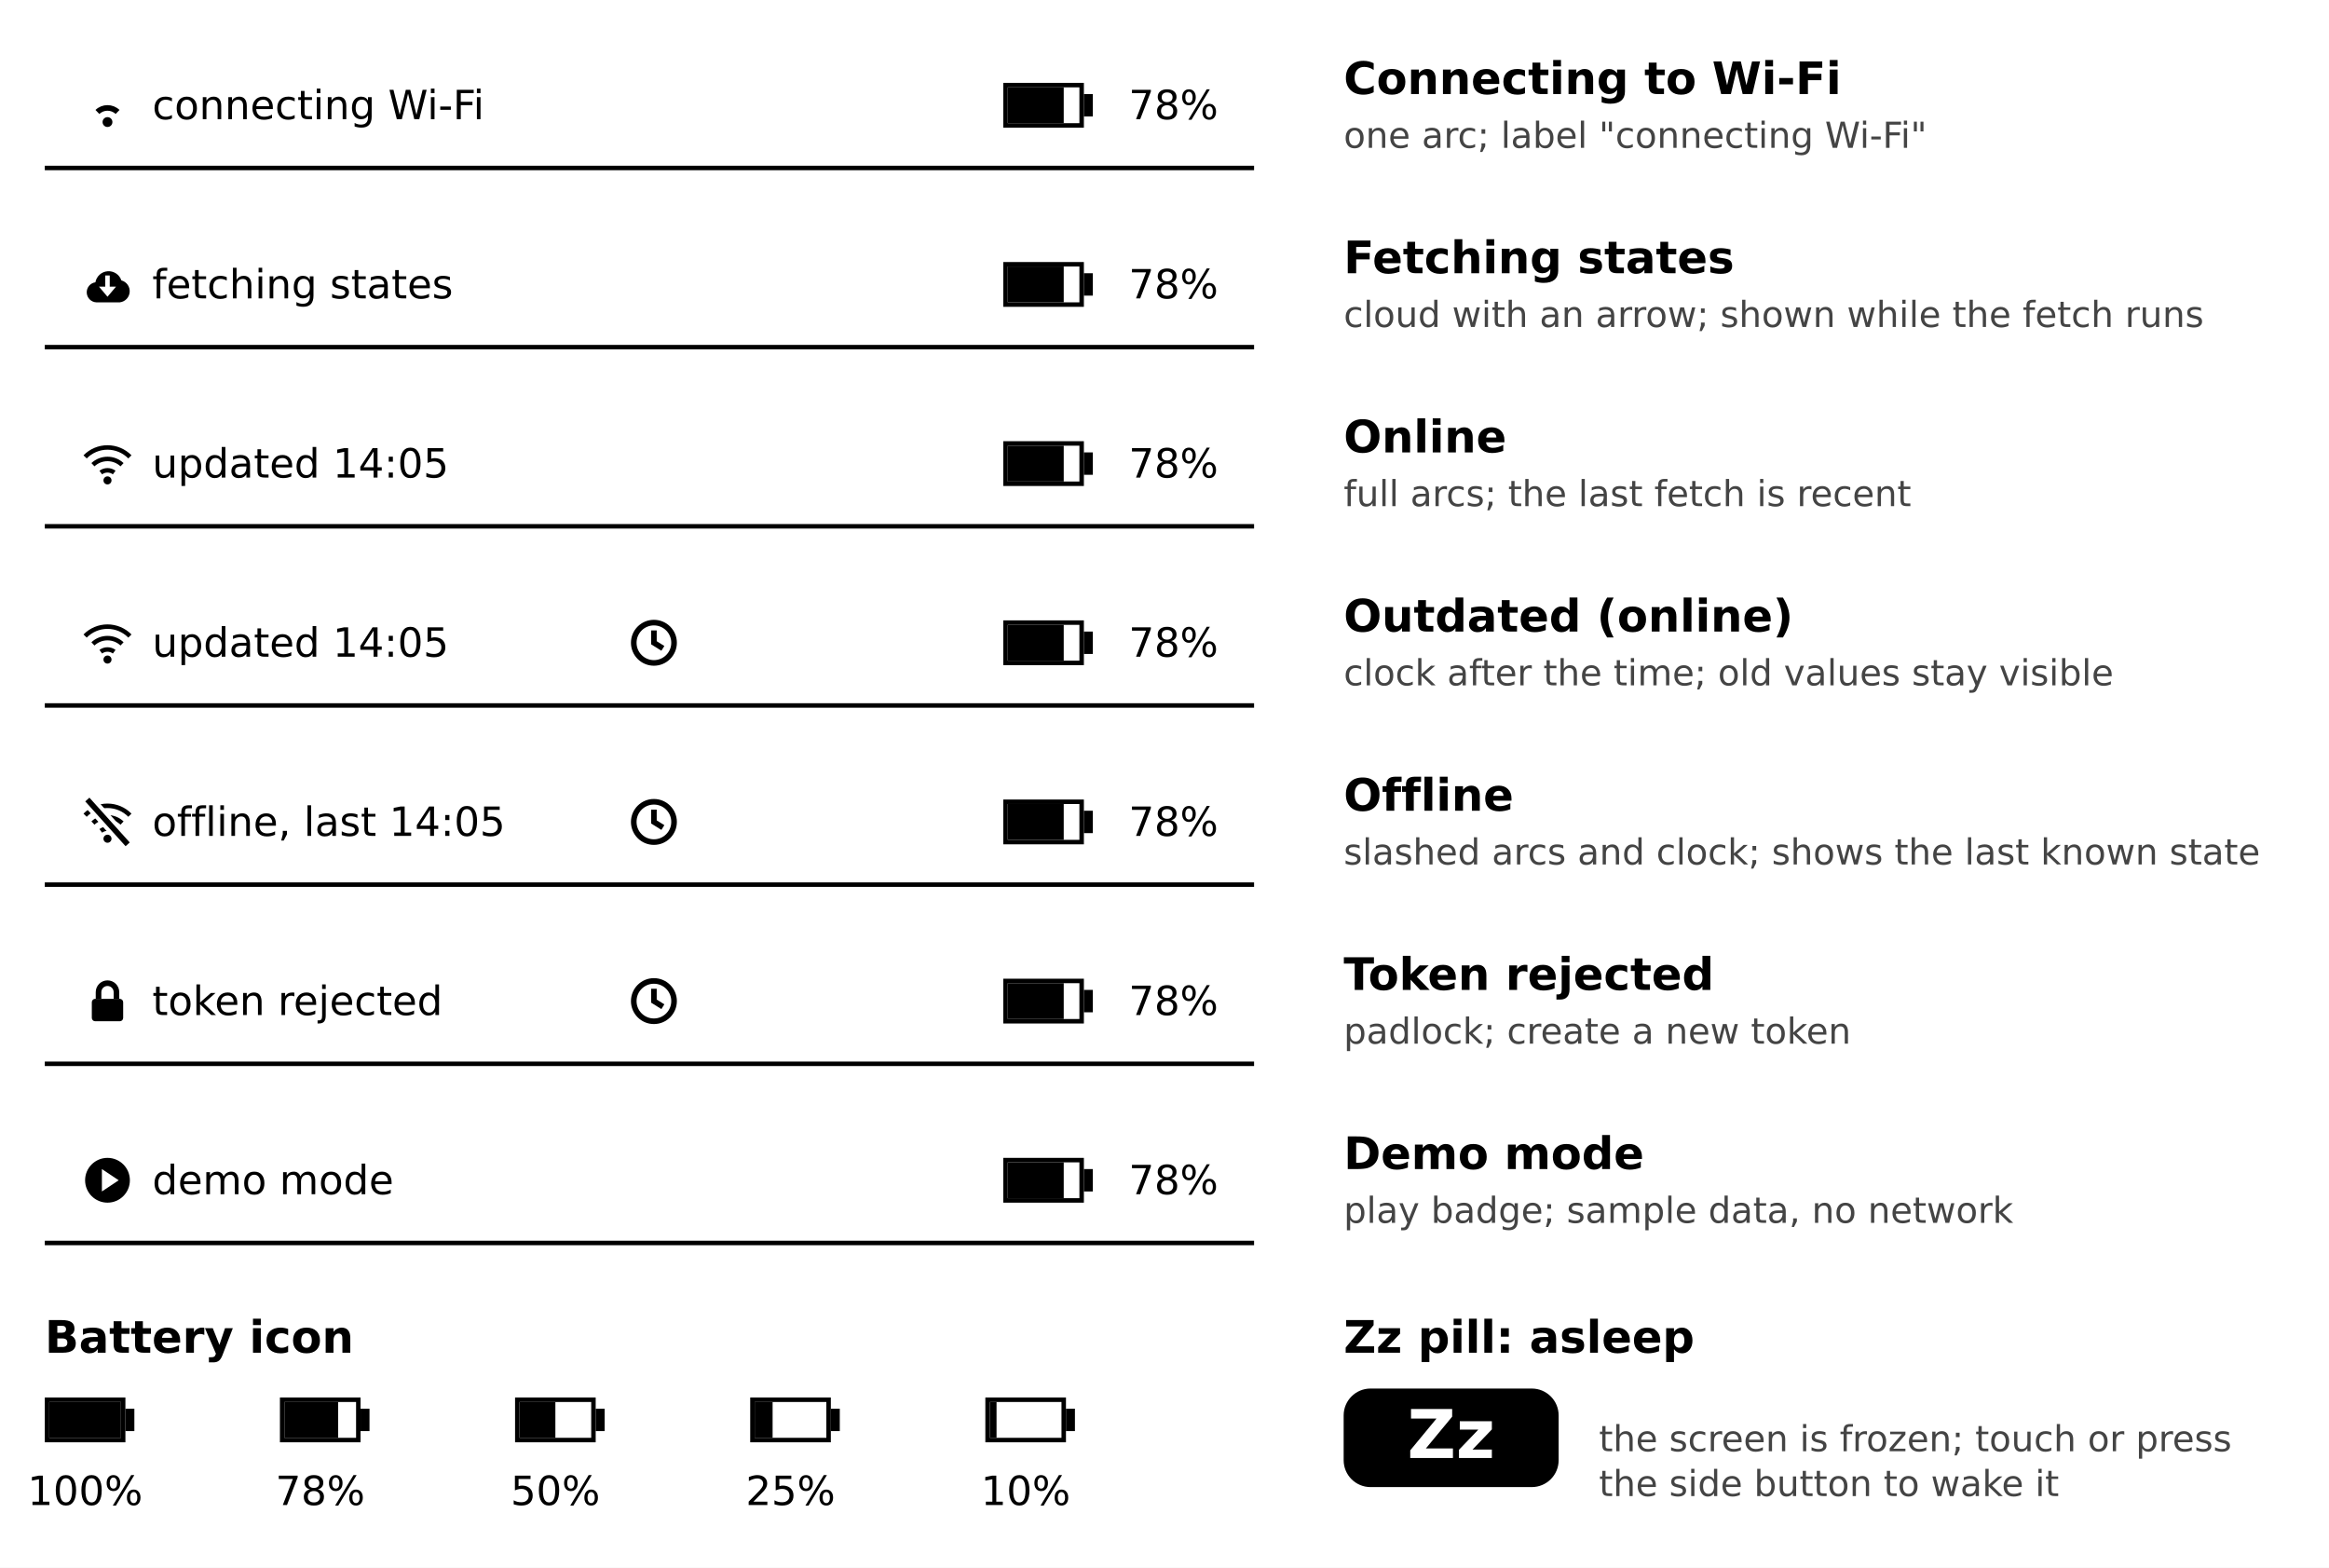
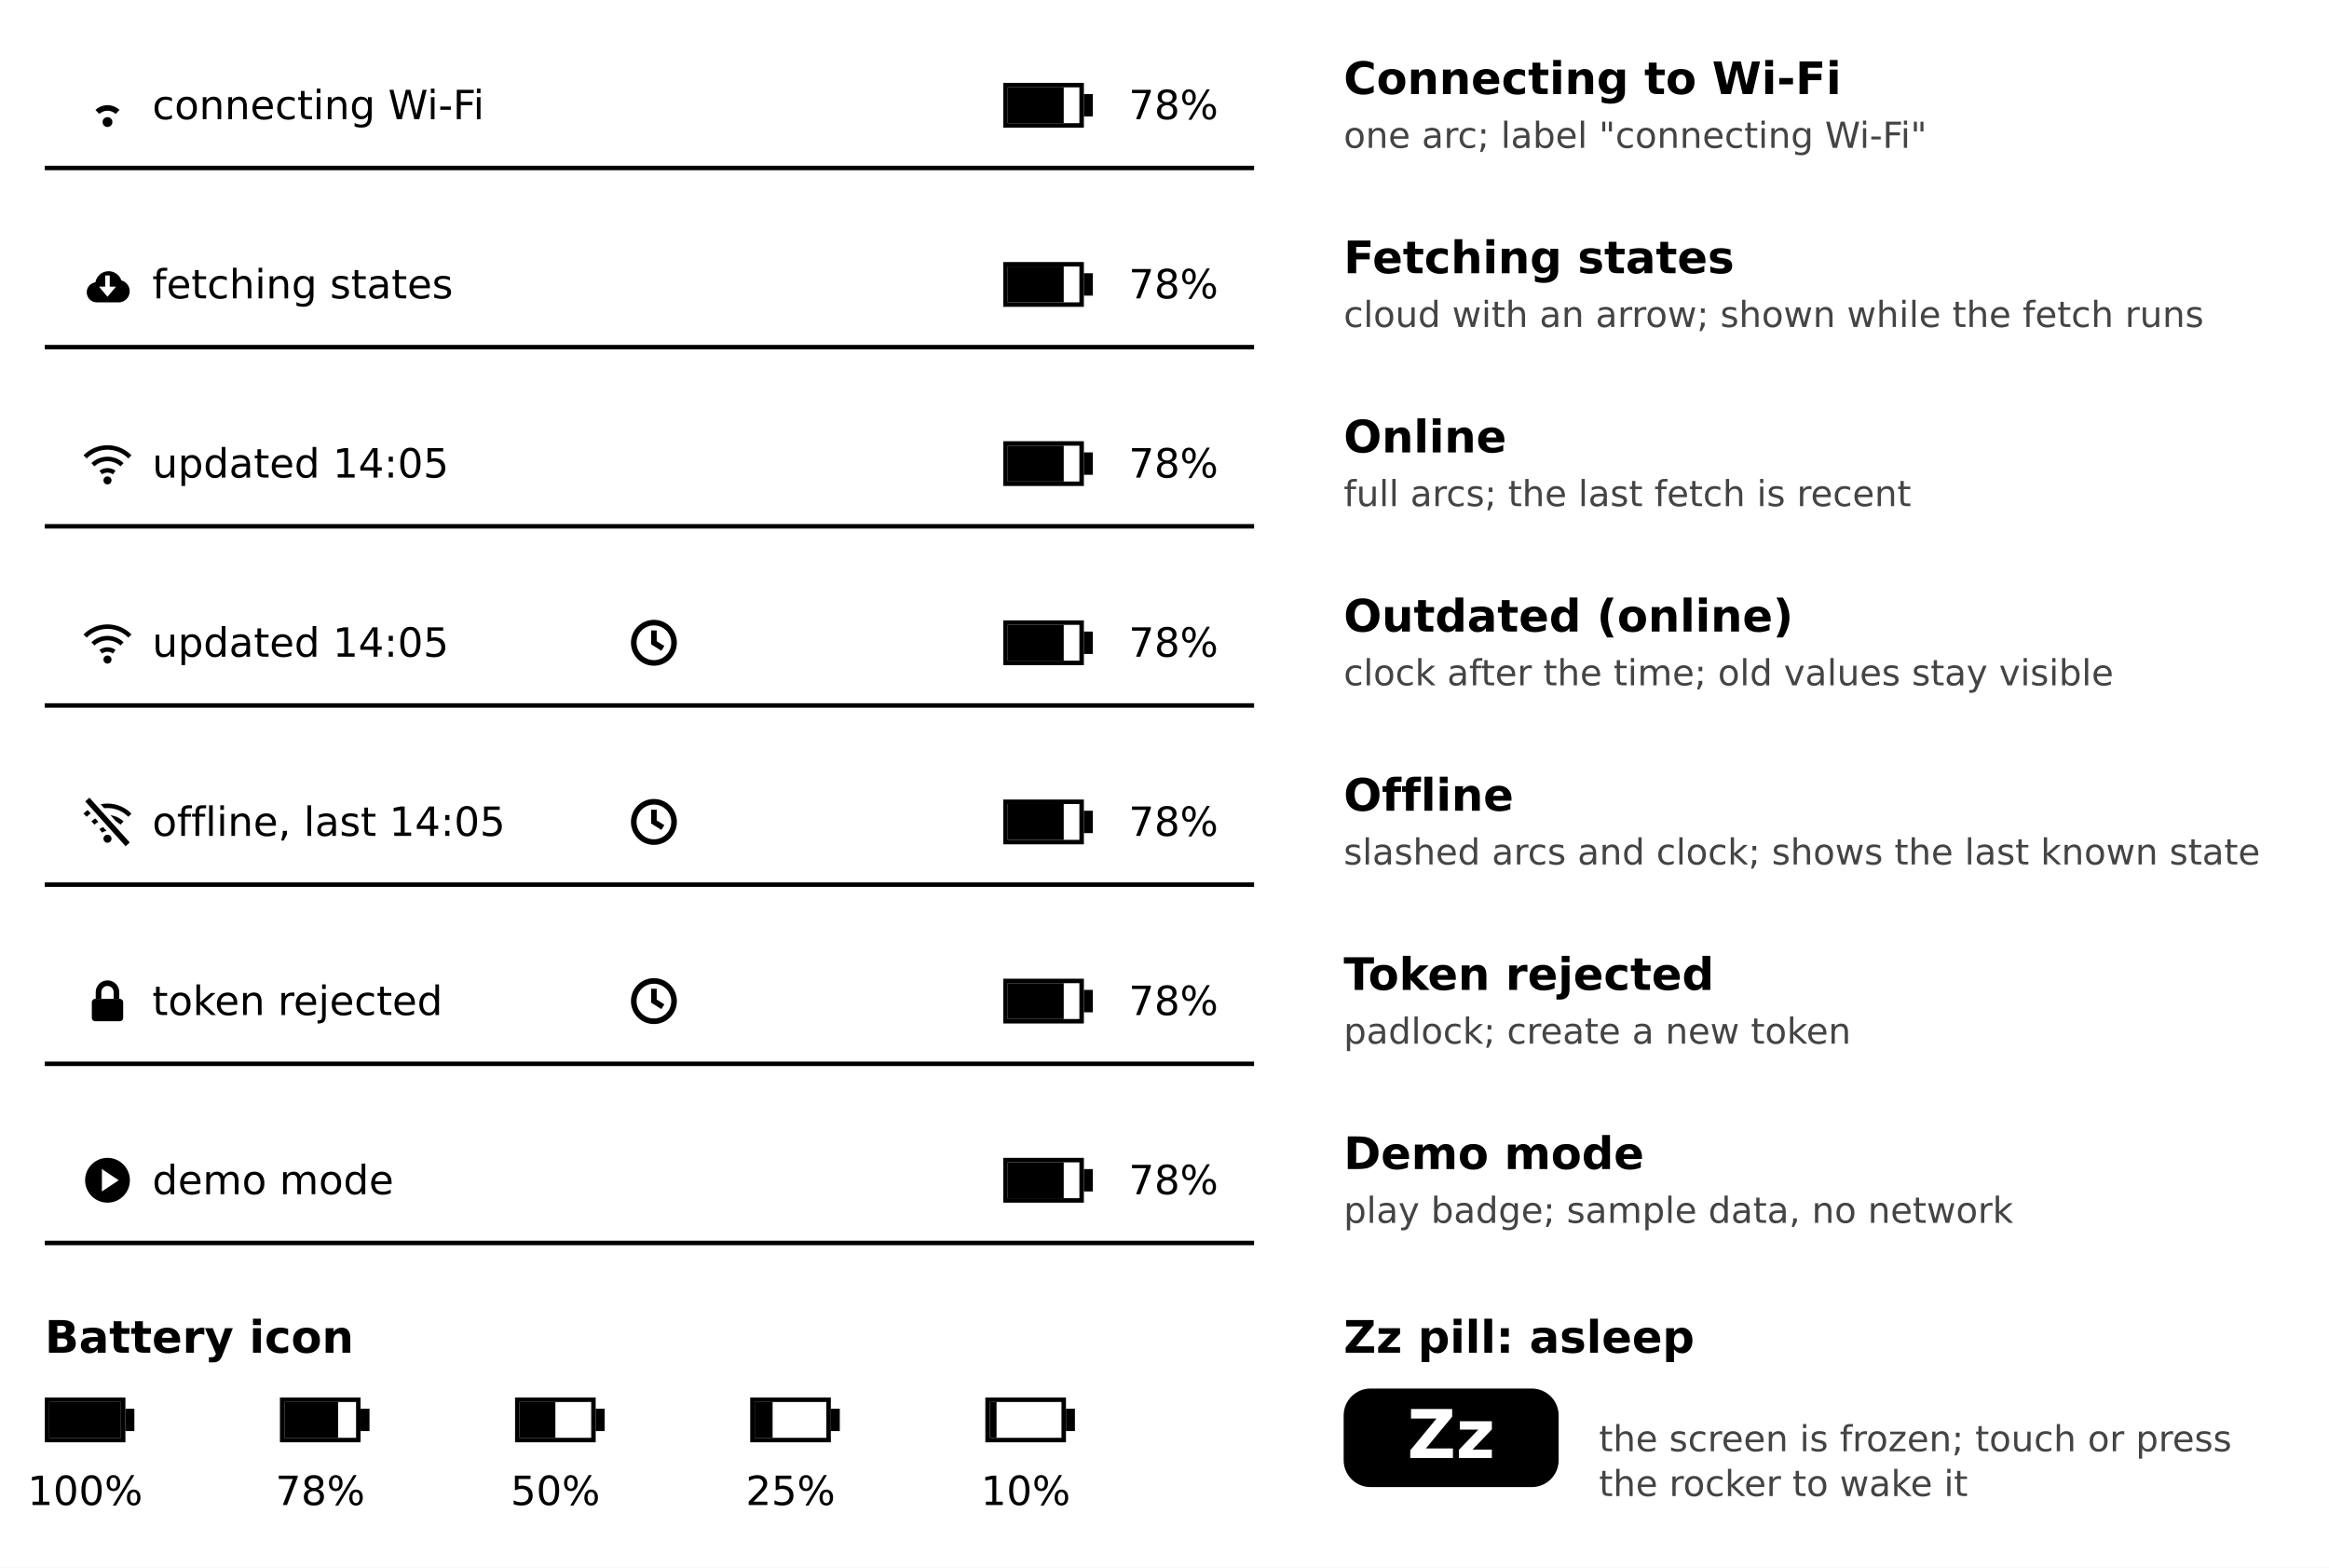
<svg xmlns="http://www.w3.org/2000/svg" xmlns:xlink="http://www.w3.org/1999/xlink" width="1040" height="700" viewBox="0 0 1040 700" font-family="DejaVu Sans">
  <defs>
    <symbol id="i-wifi" viewBox="0 0 24 24">
      <g fill="none" stroke="currentColor" stroke-width="2">
        <path d="M2 9 A14 14 0 0 1 22 9" />
        <path d="M5.5 12.5 A9.5 9.5 0 0 1 18.5 12.5" />
        <path d="M9 16 A5 5 0 0 1 15 16" />
      </g>
      <circle cx="12" cy="19.5" r="1.8" fill="currentColor" />
    </symbol>
    <symbol id="i-wifi-join" viewBox="0 0 24 24">
      <g fill="none" stroke="currentColor" stroke-width="2.5">
        <path d="M7.5 15 A6.5 6.5 0 0 1 16.5 15" />
      </g>
      <circle cx="12" cy="19.5" r="2.2" fill="currentColor" />
    </symbol>
    <symbol id="i-wifi-off" viewBox="0 0 24 24">
      <g fill="none" stroke="currentColor" stroke-width="2">
        <path d="M2 9 A14 14 0 0 1 22 9" />
        <path d="M5.5 12.5 A9.5 9.5 0 0 1 18.5 12.5" />
        <path d="M9 16 A5 5 0 0 1 15 16" />
      </g>
      <circle cx="12" cy="19.5" r="1.8" fill="currentColor" />
      <line x1="3" y1="2" x2="21" y2="22" stroke="#fff" stroke-width="6" />
      <line x1="3" y1="2" x2="21" y2="22" stroke="currentColor" stroke-width="2.5" />
    </symbol>
    <symbol id="i-cloud-down" viewBox="0 0 24 24">
      <path d="M7 20 A4.5 4.5 0 0 1 6.6 11.05 A6 6 0 0 1 18.2 10.2 A5 5 0 0 1 17.5 20 Z" fill="currentColor" />
      <rect x="11" y="8" width="2" height="6" fill="#fff" />
      <polygon points="8.2,13 15.8,13 12,17.5" fill="#fff" />
    </symbol>
    <symbol id="i-lock" viewBox="0 0 24 24">
      <rect x="5" y="11" width="14" height="10" rx="1.5" fill="currentColor" />
      <path d="M8 11 V8 a4 4 0 0 1 8 0 V11" fill="none" stroke="currentColor" stroke-width="2.5" />
    </symbol>
    <symbol id="i-clock" viewBox="0 0 24 24">
      <circle cx="12" cy="12" r="9" fill="none" stroke="currentColor" stroke-width="2.5" />
      <path d="M12 6.5 V12 L16 14.5" fill="none" stroke="currentColor" stroke-width="2.5" />
    </symbol>
    <symbol id="i-demo" viewBox="0 0 24 24">
      <circle cx="12" cy="12" r="10" fill="currentColor" />
      <polygon points="9.5,7 17,12 9.5,17" fill="#fff" />
    </symbol>
    <symbol id="i-moon" viewBox="0 0 24 24">
      <path d="M19.00 19.11 A10 10 0 1 1 6.29 3.96 A10 10 0 0 0 19.00 19.11 Z" fill="currentColor" />
    </symbol>
    <symbol id="i-sidebtn" viewBox="0 0 24 24">
      <line x1="2" y1="12" x2="13" y2="12" stroke="currentColor" stroke-width="2.5" />
      <polygon points="12,6 18,12 12,18" fill="currentColor" />
      <rect x="20" y="5" width="3" height="14" rx="1.5" fill="currentColor" />
    </symbol>
    <symbol id="i-finger" viewBox="0 0 24 24">
      <circle cx="12" cy="12" r="3.2" fill="currentColor" />
      <circle cx="12" cy="12" r="7" fill="none" stroke="currentColor" stroke-width="1.8" />
      <circle cx="12" cy="12" r="10.8" fill="none" stroke="currentColor" stroke-width="1.8" />
    </symbol>
    <symbol id="i-up" viewBox="0 0 24 24">
      <polygon points="12,5 21,19 3,19" fill="currentColor" />
    </symbol>
    <symbol id="i-down" viewBox="0 0 24 24">
      <polygon points="12,19 21,5 3,5" fill="currentColor" />
    </symbol>
    <symbol id="i-stop" viewBox="0 0 24 24">
      <rect x="5" y="5" width="14" height="14" fill="currentColor" />
    </symbol>
    <symbol id="i-bulb" viewBox="0 0 24 24">
      <path d="M12 2 a7 7 0 0 0 -4 12.7 V18 h8 v-3.3 A7 7 0 0 0 12 2z" fill="currentColor" />
      <rect x="8.5" y="19.5" width="7" height="2.5" fill="currentColor" />
    </symbol>
    <symbol id="i-bulb-off" viewBox="0 0 24 24">
      <g fill="none" stroke="currentColor" stroke-width="2">
        <path d="M12 3 a6.5 6.5 0 0 0 -3.6 11.9 V18 h7.2 v-3.1 A6.5 6.5 0 0 0 12 3z" />
        <path d="M9 21 H15" />
      </g>
    </symbol>
    <symbol id="i-plug" viewBox="0 0 24 24">
      <rect x="8" y="2" width="2.5" height="6" fill="currentColor" />
      <rect x="13.5" y="2" width="2.5" height="6" fill="currentColor" />
      <path d="M6 8 H18 V12 A6 6 0 0 1 6 12 Z" fill="currentColor" />
      <rect x="10.75" y="17.5" width="2.5" height="4.5" fill="currentColor" />
    </symbol>
    <symbol id="i-auto" viewBox="0 0 24 24">
      <g fill="none" stroke="currentColor" stroke-width="2.5">
        <path d="M4.5 12 A7.5 7.5 0 0 1 19.5 12" />
        <path d="M19.5 12 A7.5 7.5 0 0 1 4.5 12" />
      </g>
      <polygon points="15.5,10.5 23.5,10.5 19.5,15.5" fill="currentColor" />
      <polygon points="0.5,13.5 8.5,13.5 4.5,8.5" fill="currentColor" />
    </symbol>
    <symbol id="i-drop" viewBox="0 0 24 24">
      <path d="M12 2 C12 2 5 10 5 15 a7 7 0 0 0 14 0 C19 10 12 2 12 2z" fill="currentColor" />
    </symbol>
    <symbol id="i-minus" viewBox="0 0 24 24">
      <rect x="4" y="10.5" width="16" height="3" fill="currentColor" />
    </symbol>
    <symbol id="i-plus" viewBox="0 0 24 24">
      <rect x="4" y="10.5" width="16" height="3" fill="currentColor" />
      <rect x="10.5" y="4" width="3" height="16" fill="currentColor" />
    </symbol>
    <symbol id="i-flame" viewBox="0 0 24 24">
      <path fill-rule="evenodd" d="M12 22 C7.5 22 4.5 19 4.5 15 C4.5 12 6.2 10.2 7.6 8.2 C8.2 9.4 8.6 10.2 9.4 10.8 C9.6 7 11.2 3.6 14 1.5 C14.2 5 16.8 7 18.2 10.2 C19.6 13.4 19.5 15 19.5 15 C19.5 19 16.5 22 12 22 Z M12 20 C10.2 20 8.8 18.8 8.8 17.2 C8.8 15.8 10.2 14.8 12 12.6 C13.8 14.8 15.2 15.8 15.2 17.2 C15.2 18.8 13.8 20 12 20 Z" fill="currentColor" />
    </symbol>
    <symbol id="i-window-off" viewBox="0 0 24 24">
      <g fill="none" stroke="currentColor" stroke-width="2">
        <rect x="3" y="3" width="18" height="18" rx="1" />
        <path d="M12 3 V21 M3 12 H21" />
      </g>
    </symbol>
    <symbol id="i-window-on" viewBox="0 0 24 24">
      <rect x="3" y="3" width="18" height="18" rx="1" fill="currentColor" />
      <path d="M12 3 V21 M3 12 H21" fill="none" stroke="#fff" stroke-width="2" />
    </symbol>
    <symbol id="i-cloud" viewBox="0 0 24 24">
      <path d="M7 19 A4.5 4.5 0 0 1 6.6 10.05 A6 6 0 0 1 18.2 9.2 A5 5 0 0 1 17.5 19 Z" fill="currentColor" />
    </symbol>
    <symbol id="i-hourglass" viewBox="0 0 24 24">
      <path d="M7 3 H17 V8 L12 12 L17 16 V21 H7 V16 L12 12 L7 8 Z" fill="none" stroke="currentColor" stroke-width="2" stroke-linejoin="round" />
    </symbol>
  </defs>
  <rect id="bg" width="1040" height="700" fill="#fff" />
  <g id="w-1" transform="translate(20,20)">
    <rect id="w-1-frame" x="-12" y="-12" width="564" height="80" fill="none" />
    <rect x="0" y="0" width="540" height="54" fill="#fff" />
    <use id="w-1-icon" xlink:href="#i-wifi-join" href="#i-wifi-join" x="16" y="15" width="24" height="24" color="#000" />
    <text id="w-1-label" x="48" y="27" font-size="18" dominant-baseline="central">connecting Wi-Fi</text>
    <g id="w-1-batt">
      <rect x="428" y="17" width="36" height="20" fill="#000" />
      <rect x="430" y="19" width="32" height="16" fill="#fff" />
      <rect x="430" y="19" width="25" height="16" fill="#000" />
      <rect x="464" y="22" width="4" height="10" fill="#000" />
    </g>
    <text id="w-1-pct" x="524" y="27" font-size="18" text-anchor="end" dominant-baseline="central">78%</text>
    <rect x="0" y="54" width="540" height="2" fill="#000" />
  </g>
  <text id="st-t1" x="600" y="42" font-size="20" fill="#000" text-anchor="start" font-weight="bold">Connecting to Wi-Fi</text>
  <text id="st-d1" x="600" y="66" font-size="16" fill="#444" text-anchor="start">one arc; label "connecting Wi-Fi"</text>
  <g id="w-2" transform="translate(20,100)">
    <rect id="w-2-frame" x="-12" y="-12" width="564" height="80" fill="none" />
    <rect x="0" y="0" width="540" height="54" fill="#fff" />
    <use id="w-2-icon" xlink:href="#i-cloud-down" href="#i-cloud-down" x="16" y="15" width="24" height="24" color="#000" />
    <text id="w-2-label" x="48" y="27" font-size="18" dominant-baseline="central">fetching states</text>
    <g id="w-2-batt">
      <rect x="428" y="17" width="36" height="20" fill="#000" />
      <rect x="430" y="19" width="32" height="16" fill="#fff" />
      <rect x="430" y="19" width="25" height="16" fill="#000" />
      <rect x="464" y="22" width="4" height="10" fill="#000" />
    </g>
    <text id="w-2-pct" x="524" y="27" font-size="18" text-anchor="end" dominant-baseline="central">78%</text>
    <rect x="0" y="54" width="540" height="2" fill="#000" />
  </g>
  <text id="st-t2" x="600" y="122" font-size="20" fill="#000" text-anchor="start" font-weight="bold">Fetching states</text>
  <text id="st-d2" x="600" y="146" font-size="16" fill="#444" text-anchor="start">cloud with an arrow; shown while the fetch runs</text>
  <g id="w-3" transform="translate(20,180)">
    <rect id="w-3-frame" x="-12" y="-12" width="564" height="80" fill="none" />
    <rect x="0" y="0" width="540" height="54" fill="#fff" />
    <use id="w-3-icon" xlink:href="#i-wifi" href="#i-wifi" x="16" y="15" width="24" height="24" color="#000" />
    <text id="w-3-label" x="48" y="27" font-size="18" dominant-baseline="central">updated 14:05</text>
    <g id="w-3-batt">
      <rect x="428" y="17" width="36" height="20" fill="#000" />
      <rect x="430" y="19" width="32" height="16" fill="#fff" />
      <rect x="430" y="19" width="25" height="16" fill="#000" />
      <rect x="464" y="22" width="4" height="10" fill="#000" />
    </g>
    <text id="w-3-pct" x="524" y="27" font-size="18" text-anchor="end" dominant-baseline="central">78%</text>
    <rect x="0" y="54" width="540" height="2" fill="#000" />
  </g>
  <text id="st-t3" x="600" y="202" font-size="20" fill="#000" text-anchor="start" font-weight="bold">Online</text>
  <text id="st-d3" x="600" y="226" font-size="16" fill="#444" text-anchor="start">full arcs; the last fetch is recent</text>
  <g id="w-4" transform="translate(20,260)">
    <rect id="w-4-frame" x="-12" y="-12" width="564" height="80" fill="none" />
    <rect x="0" y="0" width="540" height="54" fill="#fff" />
    <use id="w-4-icon" xlink:href="#i-wifi" href="#i-wifi" x="16" y="15" width="24" height="24" color="#000" />
    <text id="w-4-label" x="48" y="27" font-size="18" dominant-baseline="central">updated 14:05</text>
    <use id="w-4-old" xlink:href="#i-clock" href="#i-clock" x="260" y="15" width="24" height="24" color="#000" />
    <g id="w-4-batt">
      <rect x="428" y="17" width="36" height="20" fill="#000" />
      <rect x="430" y="19" width="32" height="16" fill="#fff" />
      <rect x="430" y="19" width="25" height="16" fill="#000" />
      <rect x="464" y="22" width="4" height="10" fill="#000" />
    </g>
    <text id="w-4-pct" x="524" y="27" font-size="18" text-anchor="end" dominant-baseline="central">78%</text>
    <rect x="0" y="54" width="540" height="2" fill="#000" />
  </g>
  <text id="st-t4" x="600" y="282" font-size="20" fill="#000" text-anchor="start" font-weight="bold">Outdated (online)</text>
  <text id="st-d4" x="600" y="306" font-size="16" fill="#444" text-anchor="start">clock after the time; old values stay visible</text>
  <g id="w-5" transform="translate(20,340)">
    <rect id="w-5-frame" x="-12" y="-12" width="564" height="80" fill="none" />
    <rect x="0" y="0" width="540" height="54" fill="#fff" />
    <use id="w-5-icon" xlink:href="#i-wifi-off" href="#i-wifi-off" x="16" y="15" width="24" height="24" color="#000" />
    <text id="w-5-label" x="48" y="27" font-size="18" dominant-baseline="central">offline, last 14:05</text>
    <use id="w-5-old" xlink:href="#i-clock" href="#i-clock" x="260" y="15" width="24" height="24" color="#000" />
    <g id="w-5-batt">
      <rect x="428" y="17" width="36" height="20" fill="#000" />
      <rect x="430" y="19" width="32" height="16" fill="#fff" />
      <rect x="430" y="19" width="25" height="16" fill="#000" />
      <rect x="464" y="22" width="4" height="10" fill="#000" />
    </g>
    <text id="w-5-pct" x="524" y="27" font-size="18" text-anchor="end" dominant-baseline="central">78%</text>
    <rect x="0" y="54" width="540" height="2" fill="#000" />
  </g>
  <text id="st-t5" x="600" y="362" font-size="20" fill="#000" text-anchor="start" font-weight="bold">Offline</text>
  <text id="st-d5" x="600" y="386" font-size="16" fill="#444" text-anchor="start">slashed arcs and clock; shows the last known state</text>
  <g id="w-6" transform="translate(20,420)">
    <rect id="w-6-frame" x="-12" y="-12" width="564" height="80" fill="none" />
    <rect x="0" y="0" width="540" height="54" fill="#fff" />
    <use id="w-6-icon" xlink:href="#i-lock" href="#i-lock" x="16" y="15" width="24" height="24" color="#000" />
    <text id="w-6-label" x="48" y="27" font-size="18" dominant-baseline="central">token rejected</text>
    <use id="w-6-old" xlink:href="#i-clock" href="#i-clock" x="260" y="15" width="24" height="24" color="#000" />
    <g id="w-6-batt">
      <rect x="428" y="17" width="36" height="20" fill="#000" />
      <rect x="430" y="19" width="32" height="16" fill="#fff" />
      <rect x="430" y="19" width="25" height="16" fill="#000" />
      <rect x="464" y="22" width="4" height="10" fill="#000" />
    </g>
    <text id="w-6-pct" x="524" y="27" font-size="18" text-anchor="end" dominant-baseline="central">78%</text>
    <rect x="0" y="54" width="540" height="2" fill="#000" />
  </g>
  <text id="st-t6" x="600" y="442" font-size="20" fill="#000" text-anchor="start" font-weight="bold">Token rejected</text>
  <text id="st-d6" x="600" y="466" font-size="16" fill="#444" text-anchor="start">padlock; create a new token</text>
  <g id="w-7" transform="translate(20,500)">
    <rect id="w-7-frame" x="-12" y="-12" width="564" height="80" fill="none" />
    <rect x="0" y="0" width="540" height="54" fill="#fff" />
    <use id="w-7-icon" xlink:href="#i-demo" href="#i-demo" x="16" y="15" width="24" height="24" color="#000" />
    <text id="w-7-label" x="48" y="27" font-size="18" dominant-baseline="central">demo mode</text>
    <g id="w-7-batt">
      <rect x="428" y="17" width="36" height="20" fill="#000" />
      <rect x="430" y="19" width="32" height="16" fill="#fff" />
      <rect x="430" y="19" width="25" height="16" fill="#000" />
      <rect x="464" y="22" width="4" height="10" fill="#000" />
    </g>
    <text id="w-7-pct" x="524" y="27" font-size="18" text-anchor="end" dominant-baseline="central">78%</text>
    <rect x="0" y="54" width="540" height="2" fill="#000" />
  </g>
  <text id="st-t7" x="600" y="522" font-size="20" fill="#000" text-anchor="start" font-weight="bold">Demo mode</text>
  <text id="st-d7" x="600" y="546" font-size="16" fill="#444" text-anchor="start">play badge; sample data, no network</text>
  <text id="bl-h" x="20" y="604" font-size="20" fill="#000" text-anchor="start" font-weight="bold">Battery icon</text>
  <g id="bt-0">
    <rect x="20" y="624" width="36" height="20" fill="#000" />
    <rect x="22" y="626" width="32" height="16" fill="#fff" />
    <rect x="22" y="626" width="32" height="16" fill="#000" />
    <rect x="56" y="629" width="4" height="10" fill="#000" />
  </g>
  <text id="bp-0" x="38" y="672" font-size="18" fill="#000" text-anchor="middle">100%</text>
  <g id="bt-1">
    <rect x="125" y="624" width="36" height="20" fill="#000" />
    <rect x="127" y="626" width="32" height="16" fill="#fff" />
    <rect x="127" y="626" width="24" height="16" fill="#000" />
    <rect x="161" y="629" width="4" height="10" fill="#000" />
  </g>
  <text id="bp-1" x="143" y="672" font-size="18" fill="#000" text-anchor="middle">78%</text>
  <g id="bt-2">
    <rect x="230" y="624" width="36" height="20" fill="#000" />
    <rect x="232" y="626" width="32" height="16" fill="#fff" />
    <rect x="232" y="626" width="16" height="16" fill="#000" />
    <rect x="266" y="629" width="4" height="10" fill="#000" />
  </g>
  <text id="bp-2" x="248" y="672" font-size="18" fill="#000" text-anchor="middle">50%</text>
  <g id="bt-3">
    <rect x="335" y="624" width="36" height="20" fill="#000" />
    <rect x="337" y="626" width="32" height="16" fill="#fff" />
    <rect x="337" y="626" width="8" height="16" fill="#000" />
    <rect x="371" y="629" width="4" height="10" fill="#000" />
  </g>
  <text id="bp-3" x="353" y="672" font-size="18" fill="#000" text-anchor="middle">25%</text>
  <g id="bt-4">
    <rect x="440" y="624" width="36" height="20" fill="#000" />
    <rect x="442" y="626" width="32" height="16" fill="#fff" />
    <rect x="442" y="626" width="3" height="16" fill="#000" />
    <rect x="476" y="629" width="4" height="10" fill="#000" />
  </g>
  <text id="bp-4" x="458" y="672" font-size="18" fill="#000" text-anchor="middle">10%</text>
  <text id="bl-d" x="600" y="604" font-size="20" fill="#000" text-anchor="start" font-weight="bold">Zz pill: asleep</text>
  <rect id="zz-pill" x="600" y="620" width="96" height="44" rx="12" fill="#000" />
  <text id="zz-t" x="648" y="651" font-size="30" fill="#fff" text-anchor="middle" font-weight="bold">Zz</text>
  <text id="zz-d" x="714" y="648" font-size="16" fill="#444" text-anchor="start">the screen is frozen; touch or press</text>
-   <text id="zz-d2" x="714" y="668" font-size="16" fill="#444" text-anchor="start">the side button to wake it</text>
+   <text id="zz-d2" x="714" y="668" font-size="16" fill="#444" text-anchor="start">the rocker to wake it</text>
</svg>
